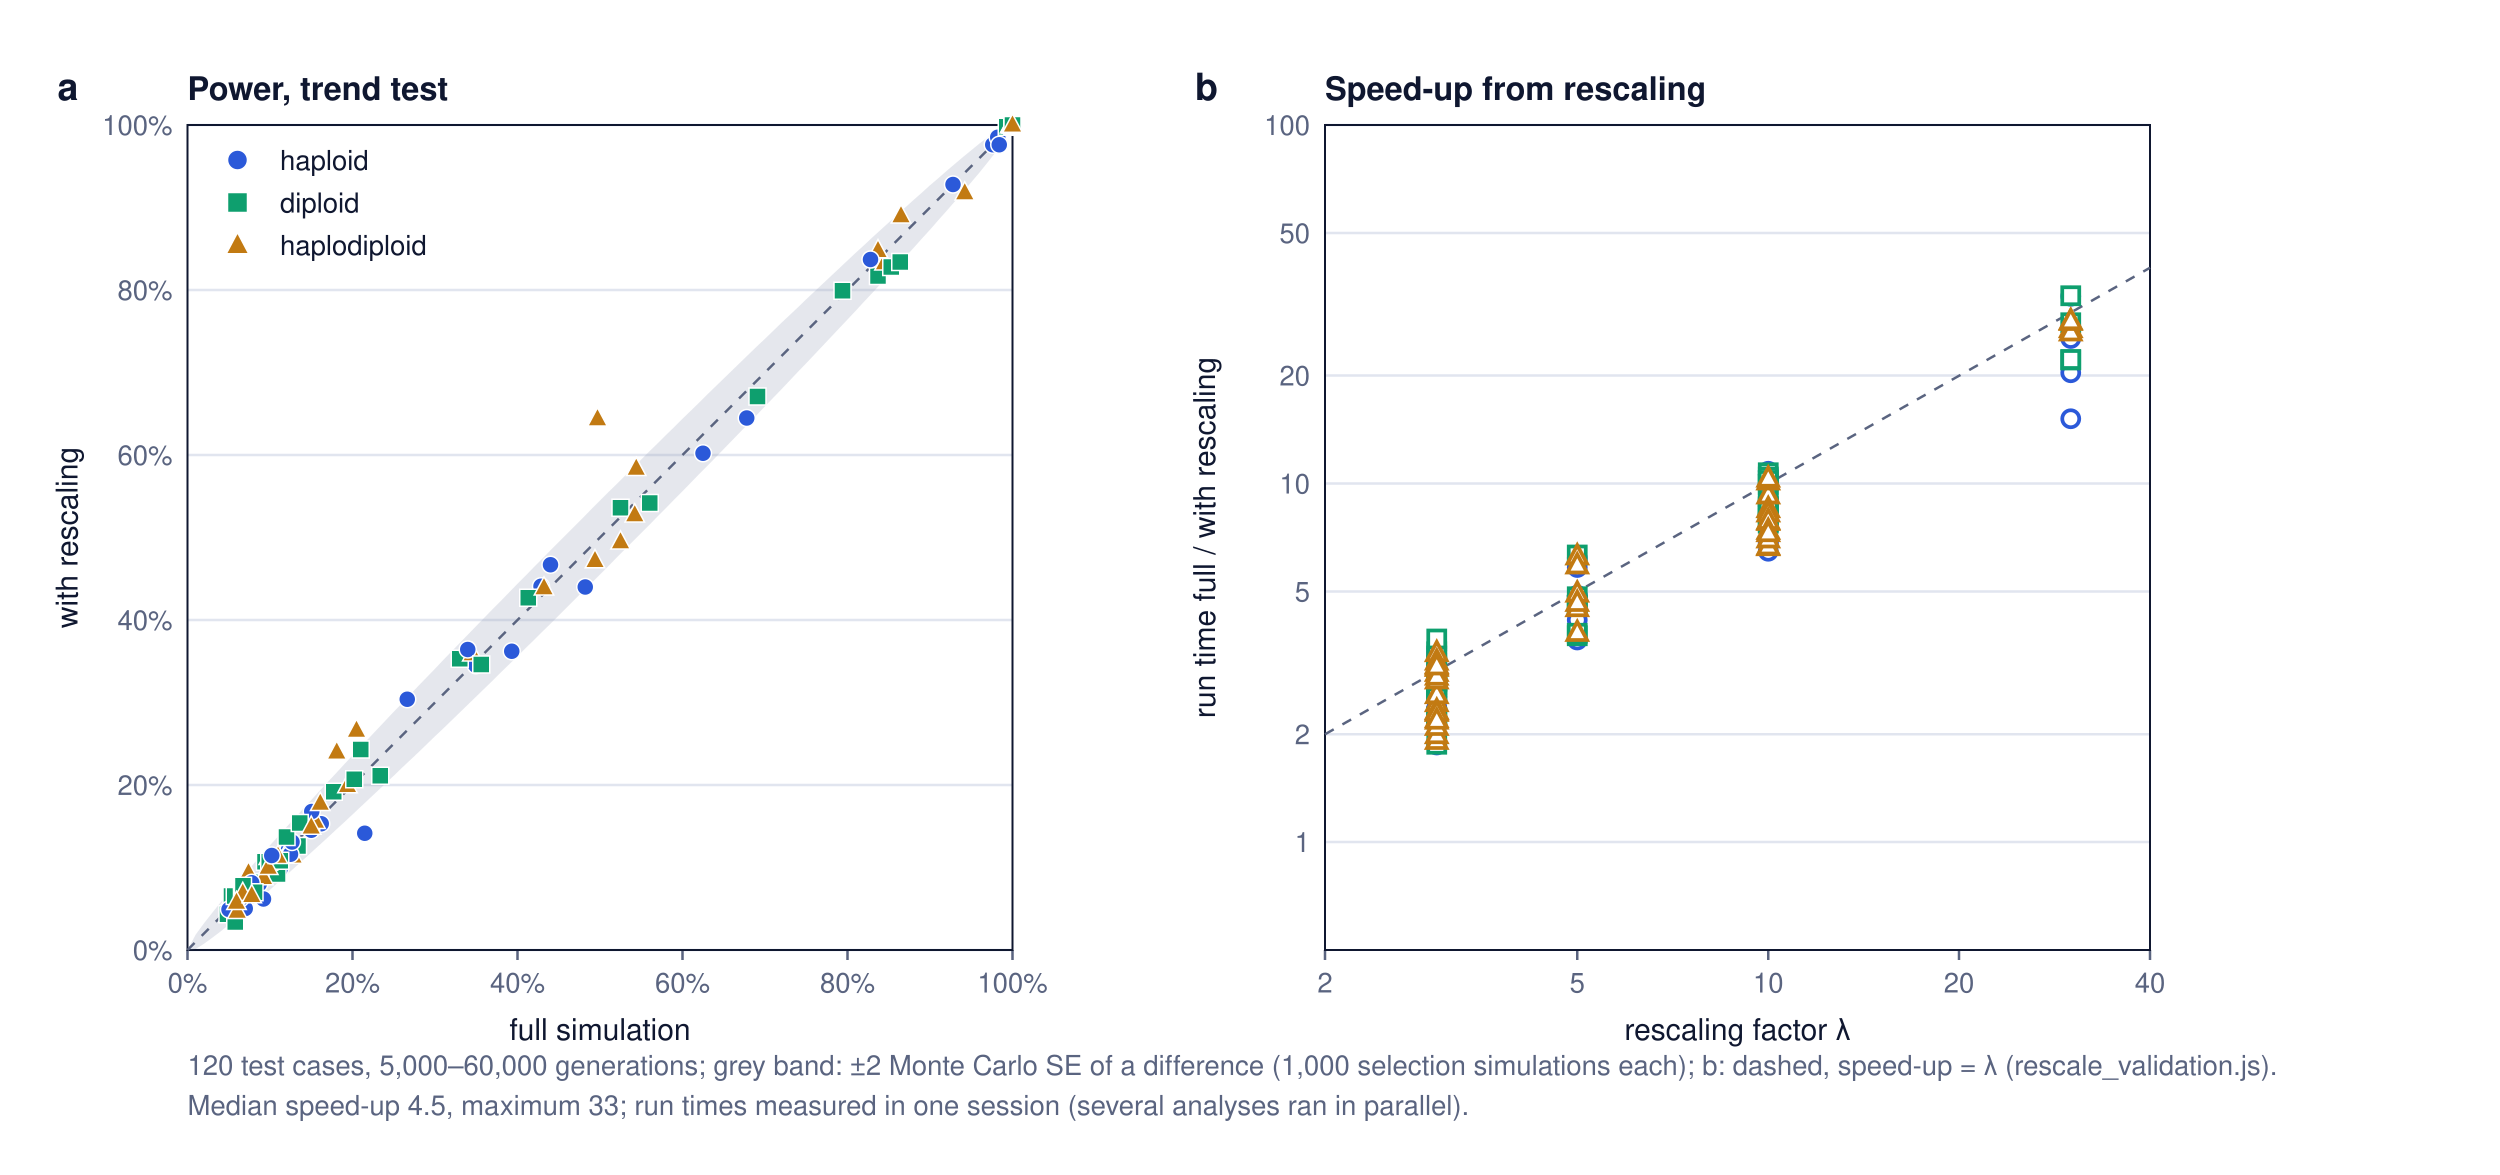
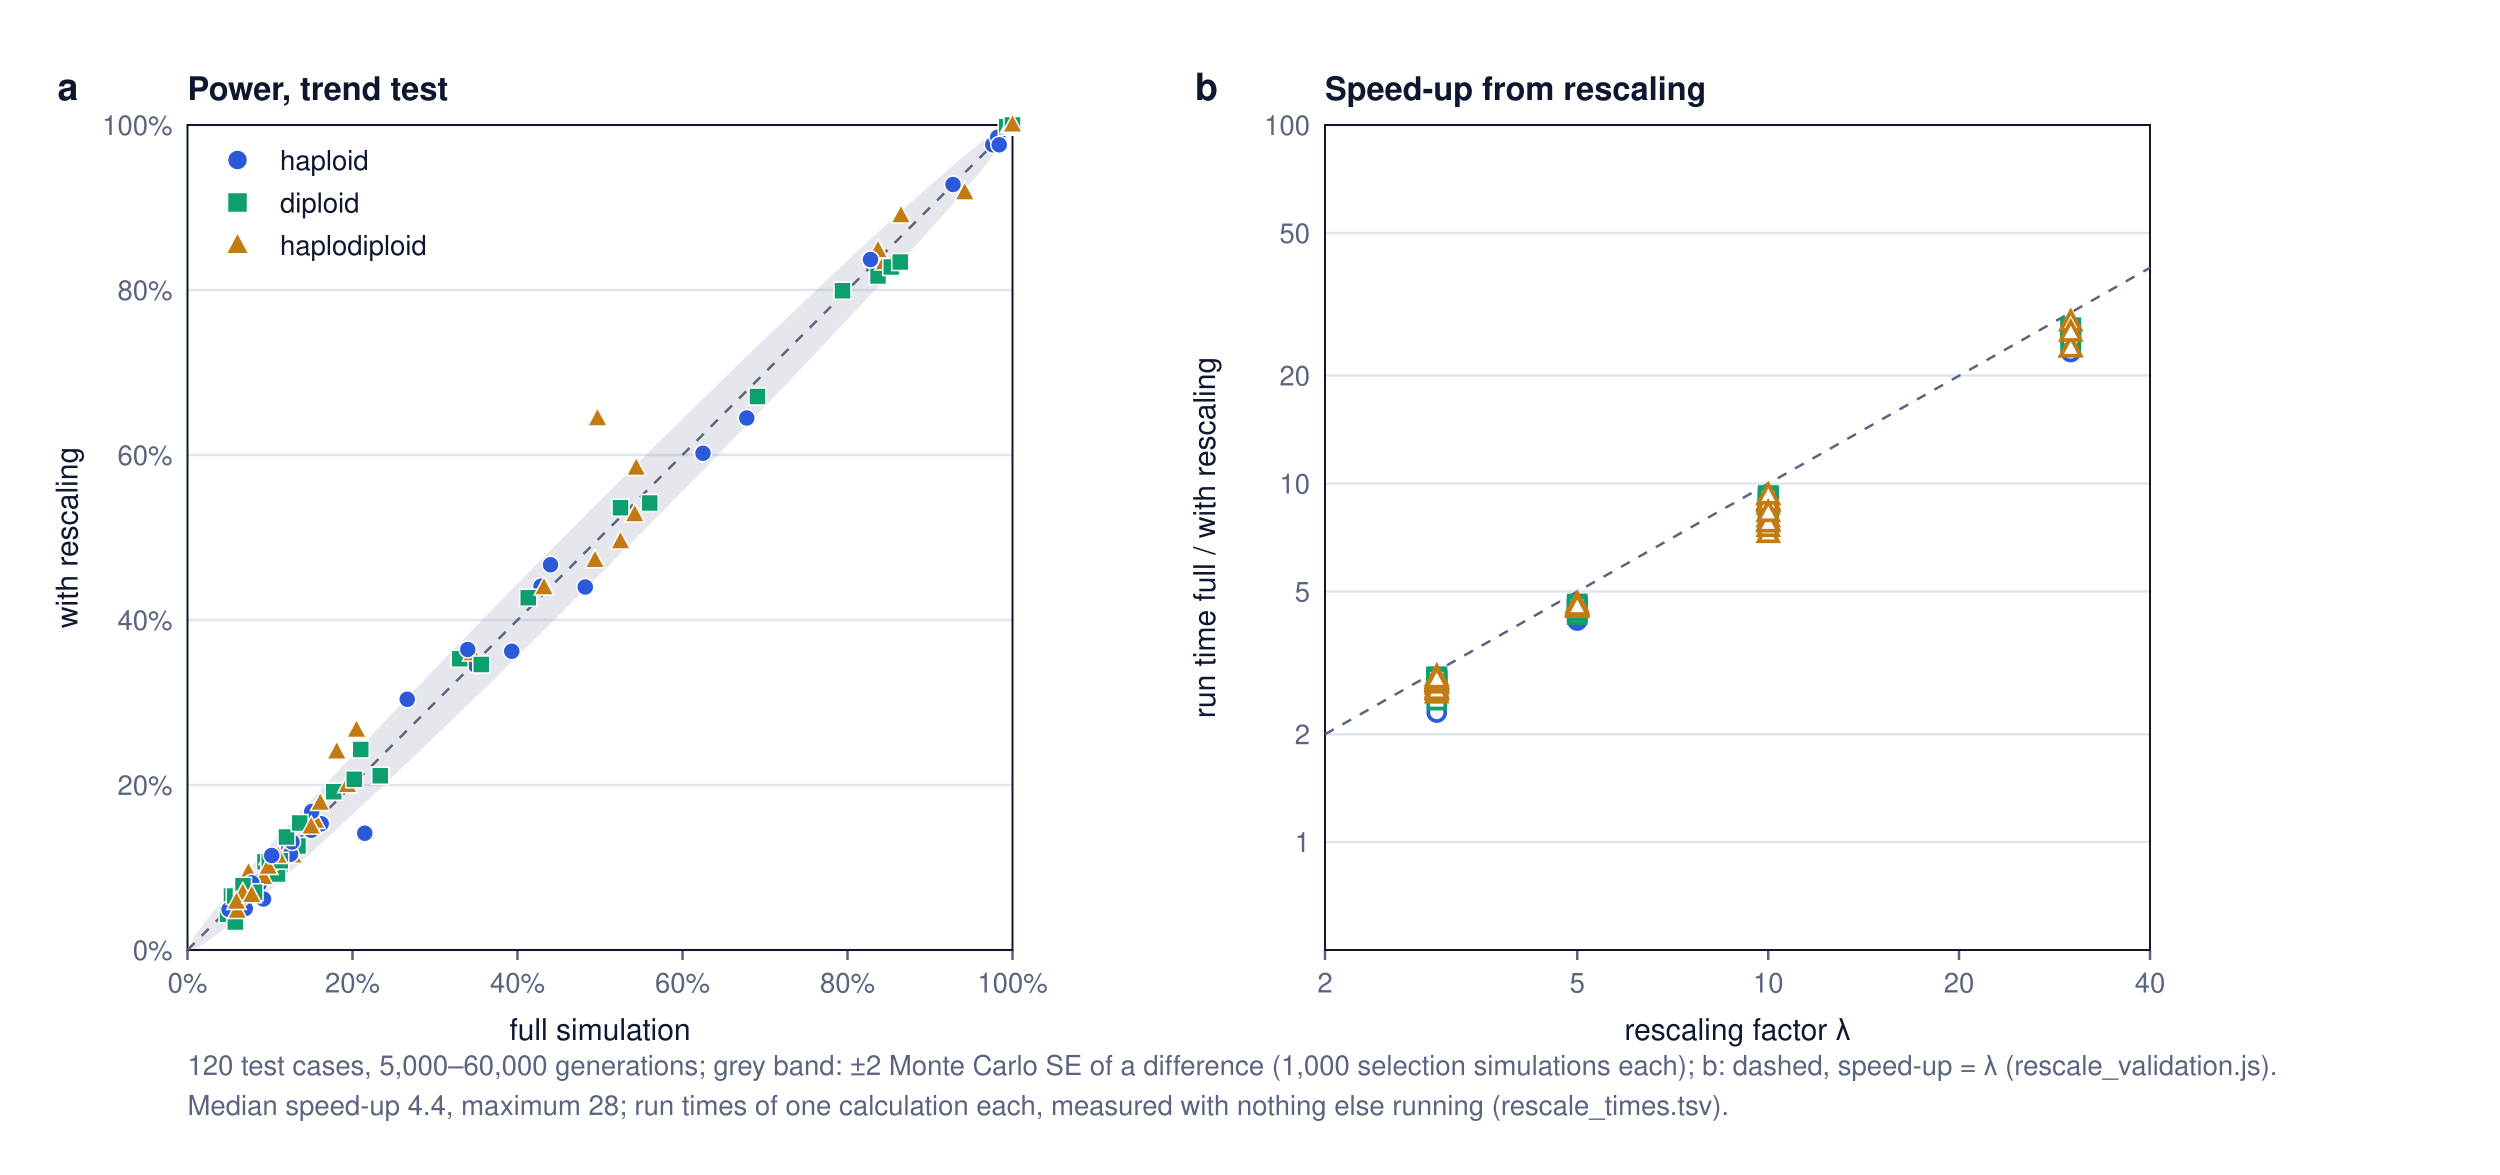
<svg xmlns="http://www.w3.org/2000/svg" width="1000" height="470" viewBox="0 0 1000 470" font-family="Helvetica,Arial,sans-serif">
  <defs>
    <g id="m0">
      <circle r="3.4" fill="#2B59D9" stroke="#fff" stroke-width="0.6" />
    </g>
    <g id="m1">
      <rect x="-3.4" y="-3.4" width="6.8" height="6.8" fill="#0E9F6E" stroke="#fff" stroke-width="0.6" />
    </g>
    <g id="m2">
      <path d="M0 -4.4L3.9 2.9H-3.9Z" fill="#C27A12" stroke="#fff" stroke-width="0.6" />
    </g>
    <g id="m3">
      <circle r="4" fill="#2B59D9" stroke="#fff" stroke-width="0.6" />
    </g>
    <g id="m4">
      <rect x="-4" y="-4" width="8" height="8" fill="#0E9F6E" stroke="#fff" stroke-width="0.6" />
    </g>
    <g id="m5">
      <path d="M0 -5L4.5 3.5H-4.5Z" fill="#C27A12" stroke="#fff" stroke-width="0.6" />
    </g>
    <g id="m6">
      <circle r="3.4" fill="#fff" stroke="#2B59D9" stroke-width="1.5" />
    </g>
    <g id="m7">
      <rect x="-3.4" y="-3.4" width="6.8" height="6.8" fill="#fff" stroke="#0E9F6E" stroke-width="1.5" />
    </g>
    <g id="m8">
      <path d="M0 -4.4L3.9 2.9H-3.9Z" fill="#fff" stroke="#C27A12" stroke-width="1.5" />
    </g>
  </defs>
  <rect width="1000" height="470" fill="#fff" />
  <text x="75.0" y="40.0" font-size="13" text-anchor="start" fill="#0F1730" font-weight="600">Power, trend test</text>
  <text x="23.0" y="40.0" font-size="15" text-anchor="start" fill="#0F1730" font-weight="700">a</text>
  <line x1="75" x2="405" y1="380.0" y2="380.0" stroke="#E1E5EF" />
  <text x="69" y="384.0" font-size="11" text-anchor="end" fill="#5A6480">0%</text>
  <line x1="75" x2="405" y1="314.0" y2="314.0" stroke="#E1E5EF" />
  <text x="69" y="318.0" font-size="11" text-anchor="end" fill="#5A6480">20%</text>
  <line x1="75" x2="405" y1="248.0" y2="248.0" stroke="#E1E5EF" />
  <text x="69" y="252.0" font-size="11" text-anchor="end" fill="#5A6480">40%</text>
  <line x1="75" x2="405" y1="182.0" y2="182.0" stroke="#E1E5EF" />
  <text x="69" y="186.0" font-size="11" text-anchor="end" fill="#5A6480">60%</text>
  <line x1="75" x2="405" y1="116.0" y2="116.0" stroke="#E1E5EF" />
  <text x="69" y="120.0" font-size="11" text-anchor="end" fill="#5A6480">80%</text>
  <line x1="75" x2="405" y1="50.0" y2="50.0" stroke="#E1E5EF" />
  <text x="69" y="54.0" font-size="11" text-anchor="end" fill="#5A6480">100%</text>
  <line x1="75.0" x2="75.0" y1="380" y2="384" stroke="#5A6480" />
  <text x="75.0" y="397" font-size="11" text-anchor="middle" fill="#5A6480">0%</text>
  <line x1="141.0" x2="141.0" y1="380" y2="384" stroke="#5A6480" />
  <text x="141.0" y="397" font-size="11" text-anchor="middle" fill="#5A6480">20%</text>
  <line x1="207.0" x2="207.0" y1="380" y2="384" stroke="#5A6480" />
  <text x="207.0" y="397" font-size="11" text-anchor="middle" fill="#5A6480">40%</text>
  <line x1="273.0" x2="273.0" y1="380" y2="384" stroke="#5A6480" />
  <text x="273.0" y="397" font-size="11" text-anchor="middle" fill="#5A6480">60%</text>
  <line x1="339.0" x2="339.0" y1="380" y2="384" stroke="#5A6480" />
  <text x="339.0" y="397" font-size="11" text-anchor="middle" fill="#5A6480">80%</text>
  <line x1="405.0" x2="405.0" y1="380" y2="384" stroke="#5A6480" />
  <text x="405.0" y="397" font-size="11" text-anchor="middle" fill="#5A6480">100%</text>
  <rect x="75" y="50" width="330" height="330" fill="none" stroke="#0F1730" stroke-width=".8" />
  <text x="240.0" y="416.0" font-size="12" text-anchor="middle" fill="#0F1730">full simulation</text>
  <text x="31.0" y="215.0" font-size="12" text-anchor="middle" fill="#0F1730" transform="rotate(-90 31.0 215.0)">with rescaling</text>
  <path d="M75.0 380.0L78.3 373.8L81.6 369.3L84.9 365.1L88.2 361.0L91.5 357.1L94.8 353.2L98.1 349.4L101.4 345.6L104.7 341.9L108.0 338.1L111.3 334.5L114.6 330.8L117.9 327.2L121.2 323.6L124.5 320.0L127.8 316.4L131.1 312.8L134.4 309.3L137.7 305.7L141.0 302.2L144.3 298.7L147.6 295.2L150.9 291.7L154.2 288.2L157.5 284.7L160.8 281.3L164.1 277.8L167.4 274.3L170.7 270.9L174.0 267.5L177.3 264.0L180.6 260.6L183.9 257.2L187.2 253.8L190.5 250.4L193.8 247.0L197.1 243.6L200.4 240.3L203.7 236.9L207.0 233.5L210.3 230.2L213.6 226.8L216.9 223.5L220.2 220.1L223.5 216.8L226.8 213.5L230.1 210.2L233.4 206.9L236.7 203.5L240.0 200.2L243.3 196.9L246.6 193.7L249.9 190.4L253.2 187.1L256.5 183.8L259.8 180.5L263.1 177.3L266.4 174.0L269.7 170.8L273.0 167.5L276.3 164.3L279.6 161.1L282.9 157.8L286.2 154.6L289.5 151.4L292.8 148.2L296.1 145.0L299.4 141.8L302.7 138.6L306.0 135.5L309.3 132.3L312.6 129.1L315.9 126.0L319.2 122.9L322.5 119.7L325.8 116.6L329.1 113.5L332.4 110.4L335.7 107.3L339.0 104.2L342.3 101.1L345.6 98.1L348.9 95.0L352.2 92.0L355.5 89.0L358.8 86.0L362.1 83.0L365.4 80.0L368.7 77.1L372.0 74.1L375.3 71.3L378.6 68.4L381.9 65.6L385.2 62.8L388.5 60.1L391.8 57.4L395.1 54.9L398.4 52.5L401.7 50.4L405.0 50.0L405.0 50.0L401.7 56.2L398.4 60.7L395.1 64.9L391.8 69.0L388.5 72.9L385.2 76.8L381.9 80.6L378.6 84.4L375.3 88.1L372.0 91.9L368.7 95.5L365.4 99.2L362.1 102.8L358.8 106.4L355.5 110.0L352.2 113.6L348.9 117.2L345.6 120.7L342.3 124.3L339.0 127.8L335.7 131.3L332.4 134.8L329.1 138.3L325.8 141.8L322.5 145.3L319.2 148.7L315.9 152.2L312.6 155.7L309.3 159.1L306.0 162.5L302.7 166.0L299.4 169.4L296.1 172.8L292.8 176.2L289.5 179.6L286.2 183.0L282.9 186.4L279.6 189.7L276.3 193.1L273.0 196.5L269.7 199.8L266.4 203.2L263.1 206.5L259.8 209.9L256.5 213.2L253.2 216.5L249.9 219.8L246.6 223.1L243.3 226.5L240.0 229.8L236.7 233.1L233.4 236.3L230.1 239.6L226.8 242.9L223.5 246.2L220.2 249.5L216.9 252.7L213.6 256.0L210.3 259.2L207.0 262.5L203.7 265.7L200.4 268.9L197.1 272.2L193.8 275.4L190.5 278.6L187.2 281.8L183.9 285.0L180.6 288.2L177.3 291.4L174.0 294.5L170.7 297.7L167.4 300.9L164.1 304.0L160.8 307.1L157.5 310.3L154.2 313.4L150.9 316.5L147.6 319.6L144.3 322.7L141.0 325.8L137.7 328.9L134.4 331.9L131.1 335.0L127.8 338.0L124.5 341.0L121.2 344.0L117.9 347.0L114.6 350.0L111.3 352.9L108.0 355.9L104.7 358.7L101.4 361.6L98.1 364.4L94.8 367.2L91.5 369.9L88.2 372.6L84.9 375.1L81.6 377.5L78.3 379.6L75.0 380.0Z" fill="#9AA3B8" fill-opacity="0.25" />
  <path d="M75.0 380.0L405.0 50.0" fill="none" stroke="#5A6480" stroke-width="1" stroke-dasharray="4 4" stroke-opacity="1" />
  <use href="#m0" x="91.3" y="363.7" />
  <use href="#m0" x="94.5" y="361.9" />
  <use href="#m0" x="93.1" y="363.4" />
  <use href="#m0" x="103.0" y="352.8" />
  <use href="#m0" x="101.7" y="356.9" />
  <use href="#m0" x="128.5" y="329.5" />
  <use href="#m0" x="95.2" y="361.2" />
  <use href="#m0" x="112.0" y="347.7" />
  <use href="#m0" x="115.4" y="339.9" />
  <use href="#m0" x="204.7" y="260.5" />
  <use href="#m0" x="190.3" y="266.1" />
  <use href="#m0" x="397.1" y="57.9" />
  <use href="#m0" x="103.7" y="353.6" />
  <use href="#m0" x="124.5" y="332.1" />
  <use href="#m0" x="216.4" y="234.5" />
  <use href="#m0" x="381.2" y="73.8" />
  <use href="#m0" x="399.1" y="54.9" />
  <use href="#m0" x="405.0" y="50.0" />
  <use href="#m1" x="91.0" y="365.7" />
  <use href="#m1" x="95.5" y="362.5" />
  <use href="#m1" x="96.8" y="361.5" />
  <use href="#m1" x="106.0" y="344.7" />
  <use href="#m1" x="109.0" y="343.4" />
  <use href="#m1" x="211.3" y="239.1" />
  <use href="#m1" x="94.1" y="368.8" />
  <use href="#m1" x="100.1" y="352.9" />
  <use href="#m1" x="119.2" y="338.4" />
  <use href="#m1" x="183.9" y="263.5" />
  <use href="#m1" x="248.2" y="203.1" />
  <use href="#m1" x="403.7" y="50.7" />
  <use href="#m1" x="92.6" y="358.4" />
  <use href="#m1" x="111.0" y="349.6" />
  <use href="#m1" x="152.1" y="310.3" />
  <use href="#m1" x="303.0" y="158.6" />
  <use href="#m1" x="402.7" y="50.7" />
  <use href="#m1" x="405.0" y="50.0" />
  <use href="#m2" x="94.6" y="359.9" />
  <use href="#m2" x="98.1" y="356.9" />
  <use href="#m2" x="93.0" y="360.9" />
  <use href="#m2" x="117.2" y="342.4" />
  <use href="#m2" x="107.5" y="342.9" />
  <use href="#m2" x="248.2" y="216.7" />
  <use href="#m2" x="97.4" y="361.9" />
  <use href="#m2" x="105.4" y="351.0" />
  <use href="#m2" x="126.2" y="328.5" />
  <use href="#m2" x="217.6" y="235.1" />
  <use href="#m2" x="253.9" y="205.9" />
  <use href="#m2" x="404.0" y="50.3" />
  <use href="#m2" x="99.4" y="349.1" />
  <use href="#m2" x="114.9" y="340.7" />
  <use href="#m2" x="188.9" y="261.5" />
  <use href="#m2" x="360.4" y="86.3" />
  <use href="#m2" x="404.3" y="50.0" />
  <use href="#m2" x="405.0" y="50.0" />
  <use href="#m0" x="91.6" y="363.8" />
  <use href="#m0" x="98.1" y="363.4" />
  <use href="#m0" x="96.2" y="359.4" />
  <use href="#m0" x="105.4" y="359.6" />
  <use href="#m0" x="100.7" y="353.1" />
  <use href="#m0" x="145.9" y="333.3" />
  <use href="#m0" x="94.7" y="359.9" />
  <use href="#m0" x="116.2" y="341.7" />
  <use href="#m0" x="116.8" y="336.8" />
  <use href="#m0" x="234.1" y="234.8" />
  <use href="#m0" x="187.1" y="259.8" />
  <use href="#m0" x="298.7" y="167.2" />
  <use href="#m0" x="124.7" y="324.6" />
  <use href="#m0" x="220.2" y="225.9" />
  <use href="#m0" x="281.2" y="181.3" />
  <use href="#m0" x="405.0" y="50.0" />
  <use href="#m0" x="399.7" y="57.9" />
  <use href="#m0" x="405.0" y="50.0" />
  <use href="#m1" x="93.9" y="358.4" />
  <use href="#m1" x="96.8" y="355.2" />
  <use href="#m1" x="101.8" y="356.9" />
  <use href="#m1" x="107.7" y="344.7" />
  <use href="#m1" x="112.1" y="344.3" />
  <use href="#m1" x="144.3" y="299.8" />
  <use href="#m1" x="97.2" y="354.3" />
  <use href="#m1" x="114.6" y="334.8" />
  <use href="#m1" x="133.5" y="316.7" />
  <use href="#m1" x="337.0" y="116.3" />
  <use href="#m1" x="259.9" y="201.2" />
  <use href="#m1" x="405.0" y="50.0" />
  <use href="#m1" x="119.9" y="329.2" />
  <use href="#m1" x="192.5" y="265.8" />
  <use href="#m1" x="351.2" y="110.4" />
  <use href="#m1" x="405.0" y="50.0" />
  <use href="#m1" x="405.0" y="50.3" />
  <use href="#m1" x="405.0" y="50.0" />
  <use href="#m2" x="94.9" y="364.5" />
  <use href="#m2" x="97.1" y="357.3" />
  <use href="#m2" x="94.6" y="360.9" />
  <use href="#m2" x="107.3" y="346.9" />
  <use href="#m2" x="111.2" y="342.5" />
  <use href="#m2" x="142.6" y="292.1" />
  <use href="#m2" x="100.7" y="358.2" />
  <use href="#m2" x="124.5" y="330.8" />
  <use href="#m2" x="139.0" y="314.2" />
  <use href="#m2" x="353.8" y="105.1" />
  <use href="#m2" x="254.5" y="187.3" />
  <use href="#m2" x="405.0" y="50.3" />
  <use href="#m2" x="128.1" y="321.3" />
  <use href="#m2" x="238.0" y="224.2" />
  <use href="#m2" x="351.2" y="100.2" />
  <use href="#m2" x="405.0" y="50.0" />
  <use href="#m2" x="404.7" y="50.3" />
  <use href="#m2" x="405.0" y="50.0" />
  <use href="#m0" x="108.7" y="342.2" />
  <use href="#m0" x="162.9" y="279.7" />
  <use href="#m0" x="348.2" y="103.8" />
  <use href="#m0" x="405.0" y="50.0" />
  <use href="#m1" x="141.7" y="311.7" />
  <use href="#m1" x="356.5" y="106.8" />
  <use href="#m1" x="360.1" y="104.8" />
  <use href="#m1" x="405.0" y="50.0" />
  <use href="#m2" x="134.7" y="300.8" />
  <use href="#m2" x="239.0" y="167.5" />
  <use href="#m2" x="385.9" y="77.1" />
  <use href="#m2" x="405.0" y="50.0" />
  <use href="#m3" x="95.0" y="64.0" />
  <text x="112.0" y="68.0" font-size="11" text-anchor="start" fill="#0F1730">haploid</text>
  <use href="#m4" x="95.0" y="81.0" />
  <text x="112.0" y="85.0" font-size="11" text-anchor="start" fill="#0F1730">diploid</text>
  <use href="#m5" x="95.0" y="98.0" />
  <text x="112.0" y="102.0" font-size="11" text-anchor="start" fill="#0F1730">haplodiploid</text>
  <text x="530.0" y="40.0" font-size="13" text-anchor="start" fill="#0F1730" font-weight="600">Speed-up from rescaling</text>
  <text x="478.0" y="40.0" font-size="15" text-anchor="start" fill="#0F1730" font-weight="700">b</text>
  <line x1="530" x2="860" y1="336.8" y2="336.8" stroke="#E1E5EF" />
  <text x="524" y="340.8" font-size="11" text-anchor="end" fill="#5A6480">1</text>
  <line x1="530" x2="860" y1="293.7" y2="293.7" stroke="#E1E5EF" />
  <text x="524" y="297.7" font-size="11" text-anchor="end" fill="#5A6480">2</text>
  <line x1="530" x2="860" y1="236.6" y2="236.6" stroke="#E1E5EF" />
  <text x="524" y="240.6" font-size="11" text-anchor="end" fill="#5A6480">5</text>
  <line x1="530" x2="860" y1="193.4" y2="193.4" stroke="#E1E5EF" />
  <text x="524" y="197.4" font-size="11" text-anchor="end" fill="#5A6480">10</text>
  <line x1="530" x2="860" y1="150.2" y2="150.2" stroke="#E1E5EF" />
  <text x="524" y="154.2" font-size="11" text-anchor="end" fill="#5A6480">20</text>
  <line x1="530" x2="860" y1="93.2" y2="93.2" stroke="#E1E5EF" />
  <text x="524" y="97.2" font-size="11" text-anchor="end" fill="#5A6480">50</text>
  <line x1="530" x2="860" y1="50.0" y2="50.0" stroke="#E1E5EF" />
  <text x="524" y="54.0" font-size="11" text-anchor="end" fill="#5A6480">100</text>
  <line x1="530.0" x2="530.0" y1="380" y2="384" stroke="#5A6480" />
  <text x="530.0" y="397" font-size="11" text-anchor="middle" fill="#5A6480">2</text>
  <line x1="630.9" x2="630.9" y1="380" y2="384" stroke="#5A6480" />
  <text x="630.9" y="397" font-size="11" text-anchor="middle" fill="#5A6480">5</text>
  <line x1="707.3" x2="707.3" y1="380" y2="384" stroke="#5A6480" />
  <text x="707.3" y="397" font-size="11" text-anchor="middle" fill="#5A6480">10</text>
  <line x1="783.6" x2="783.6" y1="380" y2="384" stroke="#5A6480" />
  <text x="783.6" y="397" font-size="11" text-anchor="middle" fill="#5A6480">20</text>
  <line x1="860.0" x2="860.0" y1="380" y2="384" stroke="#5A6480" />
  <text x="860.0" y="397" font-size="11" text-anchor="middle" fill="#5A6480">40</text>
  <rect x="530" y="50" width="330" height="330" fill="none" stroke="#0F1730" stroke-width=".8" />
  <text x="695.0" y="416.0" font-size="12" text-anchor="middle" fill="#0F1730">rescaling factor λ</text>
  <text x="486.0" y="215.0" font-size="12" text-anchor="middle" fill="#0F1730" transform="rotate(-90 486.0 215.0)">run time full / with rescaling</text>
  <path d="M530.0 293.7L860.0 107.1" fill="none" stroke="#5A6480" stroke-width="1" stroke-dasharray="4 4" stroke-opacity="1" />
-   <use href="#m6" x="574.7" y="283.7" />
-   <use href="#m6" x="574.7" y="261.6" />
-   <use href="#m6" x="574.7" y="263.0" />
-   <use href="#m6" x="574.7" y="298.0" />
-   <use href="#m6" x="574.7" y="273.7" />
+   <use href="#m6" x="574.7" y="285.0" />
+   <use href="#m6" x="574.7" y="277.1" />
+   <use href="#m6" x="574.7" y="277.8" />
+   <use href="#m6" x="574.7" y="278.5" />
+   <use href="#m6" x="574.7" y="277.3" />
+   <use href="#m6" x="574.7" y="278.5" />
+   <use href="#m6" x="574.7" y="273.1" />
+   <use href="#m6" x="574.7" y="277.8" />
+   <use href="#m6" x="574.7" y="279.5" />
+   <use href="#m6" x="574.7" y="275.0" />
+   <use href="#m6" x="574.7" y="280.0" />
+   <use href="#m6" x="574.7" y="276.8" />
  <use href="#m6" x="574.7" y="276.1" />
-   <use href="#m6" x="574.7" y="275.6" />
-   <use href="#m6" x="574.7" y="283.2" />
-   <use href="#m6" x="574.7" y="289.7" />
-   <use href="#m6" x="574.7" y="283.4" />
-   <use href="#m6" x="574.7" y="273.1" />
-   <use href="#m6" x="574.7" y="278.7" />
-   <use href="#m6" x="574.7" y="278.8" />
-   <use href="#m6" x="574.7" y="280.2" />
-   <use href="#m6" x="574.7" y="260.2" />
-   <use href="#m6" x="574.7" y="273.4" />
-   <use href="#m6" x="574.7" y="265.4" />
-   <use href="#m6" x="574.7" y="274.0" />
-   <use href="#m7" x="574.7" y="287.6" />
-   <use href="#m7" x="574.7" y="262.4" />
-   <use href="#m7" x="574.7" y="286.8" />
+   <use href="#m6" x="574.7" y="274.3" />
+   <use href="#m6" x="574.7" y="276.8" />
+   <use href="#m6" x="574.7" y="274.5" />
+   <use href="#m6" x="574.7" y="275.7" />
+   <use href="#m6" x="574.7" y="275.9" />
+   <use href="#m7" x="574.7" y="280.0" />
+   <use href="#m7" x="574.7" y="274.5" />
  <use href="#m7" x="574.7" y="276.6" />
-   <use href="#m7" x="574.7" y="297.7" />
-   <use href="#m7" x="574.7" y="269.9" />
-   <use href="#m7" x="574.7" y="270.6" />
-   <use href="#m7" x="574.7" y="272.6" />
+   <use href="#m7" x="574.7" y="277.1" />
+   <use href="#m7" x="574.7" y="276.1" />
+   <use href="#m7" x="574.7" y="276.1" />
+   <use href="#m7" x="574.7" y="272.7" />
+   <use href="#m7" x="574.7" y="272.3" />
+   <use href="#m7" x="574.7" y="274.5" />
+   <use href="#m7" x="574.7" y="272.0" />
+   <use href="#m7" x="574.7" y="274.3" />
+   <use href="#m7" x="574.7" y="270.9" />
+   <use href="#m7" x="574.7" y="272.3" />
+   <use href="#m7" x="574.7" y="272.5" />
+   <use href="#m7" x="574.7" y="270.7" />
+   <use href="#m7" x="574.7" y="272.5" />
  <use href="#m7" x="574.7" y="271.6" />
-   <use href="#m7" x="574.7" y="286.9" />
-   <use href="#m7" x="574.7" y="276.7" />
-   <use href="#m7" x="574.7" y="260.7" />
-   <use href="#m7" x="574.7" y="274.0" />
-   <use href="#m7" x="574.7" y="277.2" />
-   <use href="#m7" x="574.7" y="255.6" />
-   <use href="#m7" x="574.7" y="276.0" />
-   <use href="#m7" x="574.7" y="272.4" />
-   <use href="#m7" x="574.7" y="266.3" />
-   <use href="#m8" x="574.7" y="287.6" />
-   <use href="#m8" x="574.7" y="281.2" />
-   <use href="#m8" x="574.7" y="296.3" />
-   <use href="#m8" x="574.7" y="284.6" />
-   <use href="#m8" x="574.7" y="261.2" />
-   <use href="#m8" x="574.7" y="278.0" />
-   <use href="#m8" x="574.7" y="267.1" />
-   <use href="#m8" x="574.7" y="269.1" />
-   <use href="#m8" x="574.7" y="294.0" />
-   <use href="#m8" x="574.7" y="272.1" />
-   <use href="#m8" x="574.7" y="284.3" />
-   <use href="#m8" x="574.7" y="270.6" />
-   <use href="#m8" x="574.7" y="285.1" />
-   <use href="#m8" x="574.7" y="264.6" />
-   <use href="#m8" x="574.7" y="290.7" />
-   <use href="#m8" x="574.7" y="288.2" />
-   <use href="#m8" x="574.7" y="266.0" />
-   <use href="#m8" x="574.7" y="266.5" />
-   <use href="#m6" x="630.9" y="256.0" />
-   <use href="#m6" x="630.9" y="238.5" />
-   <use href="#m6" x="630.9" y="223.2" />
-   <use href="#m6" x="630.9" y="238.1" />
-   <use href="#m6" x="630.9" y="248.0" />
-   <use href="#m6" x="630.9" y="227.0" />
-   <use href="#m6" x="707.3" y="206.9" />
-   <use href="#m6" x="707.3" y="202.5" />
-   <use href="#m6" x="707.3" y="202.1" />
-   <use href="#m6" x="707.3" y="217.0" />
-   <use href="#m6" x="707.3" y="188.5" />
-   <use href="#m6" x="707.3" y="201.1" />
-   <use href="#m6" x="707.3" y="189.8" />
-   <use href="#m6" x="707.3" y="217.4" />
+   <use href="#m7" x="574.7" y="271.4" />
+   <use href="#m8" x="574.7" y="274.3" />
+   <use href="#m8" x="574.7" y="276.1" />
+   <use href="#m8" x="574.7" y="275.4" />
+   <use href="#m8" x="574.7" y="277.8" />
+   <use href="#m8" x="574.7" y="272.7" />
+   <use href="#m8" x="574.7" y="276.4" />
+   <use href="#m8" x="574.7" y="276.6" />
+   <use href="#m8" x="574.7" y="271.4" />
+   <use href="#m8" x="574.7" y="276.4" />
+   <use href="#m8" x="574.7" y="273.4" />
+   <use href="#m8" x="574.7" y="273.8" />
+   <use href="#m8" x="574.7" y="273.4" />
+   <use href="#m8" x="574.7" y="272.5" />
+   <use href="#m8" x="574.7" y="270.7" />
+   <use href="#m8" x="574.7" y="272.0" />
+   <use href="#m8" x="574.7" y="272.0" />
+   <use href="#m8" x="574.7" y="273.1" />
+   <use href="#m8" x="574.7" y="271.8" />
+   <use href="#m6" x="630.9" y="248.2" />
+   <use href="#m6" x="630.9" y="244.1" />
+   <use href="#m6" x="630.9" y="246.6" />
+   <use href="#m6" x="630.9" y="246.7" />
+   <use href="#m6" x="630.9" y="242.9" />
+   <use href="#m6" x="630.9" y="245.4" />
+   <use href="#m6" x="707.3" y="210.7" />
+   <use href="#m6" x="707.3" y="207.9" />
+   <use href="#m6" x="707.3" y="209.1" />
+   <use href="#m6" x="707.3" y="206.7" />
  <use href="#m6" x="707.3" y="208.4" />
-   <use href="#m6" x="707.3" y="202.8" />
-   <use href="#m6" x="707.3" y="220.5" />
-   <use href="#m6" x="707.3" y="215.8" />
-   <use href="#m7" x="630.9" y="242.2" />
-   <use href="#m7" x="630.9" y="222.0" />
-   <use href="#m7" x="630.9" y="254.3" />
-   <use href="#m7" x="630.9" y="238.7" />
-   <use href="#m7" x="630.9" y="253.3" />
-   <use href="#m7" x="630.9" y="242.2" />
-   <use href="#m7" x="707.3" y="202.9" />
-   <use href="#m7" x="707.3" y="189.1" />
-   <use href="#m7" x="707.3" y="202.4" />
-   <use href="#m7" x="707.3" y="190.8" />
-   <use href="#m7" x="707.3" y="205.0" />
-   <use href="#m7" x="707.3" y="209.3" />
-   <use href="#m7" x="707.3" y="203.5" />
-   <use href="#m7" x="707.3" y="197.6" />
-   <use href="#m7" x="707.3" y="208.8" />
-   <use href="#m7" x="707.3" y="193.8" />
-   <use href="#m7" x="707.3" y="192.2" />
-   <use href="#m7" x="707.3" y="207.4" />
-   <use href="#m8" x="630.9" y="222.5" />
-   <use href="#m8" x="630.9" y="237.4" />
-   <use href="#m8" x="630.9" y="226.1" />
-   <use href="#m8" x="630.9" y="243.2" />
-   <use href="#m8" x="630.9" y="241.1" />
-   <use href="#m8" x="630.9" y="253.1" />
-   <use href="#m8" x="707.3" y="198.1" />
-   <use href="#m8" x="707.3" y="192.5" />
-   <use href="#m8" x="707.3" y="203.6" />
-   <use href="#m8" x="707.3" y="218.8" />
+   <use href="#m6" x="707.3" y="210.3" />
+   <use href="#m6" x="707.3" y="207.3" />
+   <use href="#m6" x="707.3" y="202.4" />
+   <use href="#m6" x="707.3" y="206.2" />
+   <use href="#m6" x="707.3" y="203.4" />
+   <use href="#m6" x="707.3" y="207.7" />
+   <use href="#m6" x="707.3" y="204.4" />
+   <use href="#m7" x="630.9" y="245.8" />
+   <use href="#m7" x="630.9" y="243.0" />
+   <use href="#m7" x="630.9" y="241.6" />
+   <use href="#m7" x="630.9" y="243.1" />
+   <use href="#m7" x="630.9" y="242.5" />
+   <use href="#m7" x="630.9" y="244.4" />
+   <use href="#m7" x="707.3" y="206.2" />
+   <use href="#m7" x="707.3" y="202.1" />
+   <use href="#m7" x="707.3" y="204.9" />
+   <use href="#m7" x="707.3" y="200.5" />
+   <use href="#m7" x="707.3" y="205.6" />
+   <use href="#m7" x="707.3" y="201.0" />
+   <use href="#m7" x="707.3" y="198.6" />
+   <use href="#m7" x="707.3" y="198.4" />
+   <use href="#m7" x="707.3" y="201.4" />
+   <use href="#m7" x="707.3" y="198.3" />
+   <use href="#m7" x="707.3" y="201.4" />
+   <use href="#m7" x="707.3" y="199.2" />
+   <use href="#m8" x="630.9" y="243.6" />
+   <use href="#m8" x="630.9" y="242.5" />
+   <use href="#m8" x="630.9" y="243.0" />
+   <use href="#m8" x="630.9" y="243.1" />
+   <use href="#m8" x="630.9" y="241.6" />
+   <use href="#m8" x="630.9" y="242.7" />
+   <use href="#m8" x="707.3" y="207.3" />
+   <use href="#m8" x="707.3" y="201.0" />
  <use href="#m8" x="707.3" y="208.7" />
-   <use href="#m8" x="707.3" y="218.5" />
-   <use href="#m8" x="707.3" y="215.7" />
-   <use href="#m8" x="707.3" y="205.3" />
-   <use href="#m8" x="707.3" y="208.3" />
-   <use href="#m8" x="707.3" y="191.4" />
-   <use href="#m8" x="707.3" y="212.3" />
-   <use href="#m8" x="707.3" y="213.2" />
-   <use href="#m6" x="828.3" y="167.5" />
-   <use href="#m6" x="828.3" y="135.4" />
-   <use href="#m6" x="828.3" y="149.1" />
-   <use href="#m6" x="828.3" y="118.5" />
-   <use href="#m7" x="828.3" y="129.1" />
-   <use href="#m7" x="828.3" y="118.3" />
-   <use href="#m7" x="828.3" y="144.0" />
-   <use href="#m7" x="828.3" y="143.8" />
-   <use href="#m8" x="828.3" y="131.6" />
-   <use href="#m8" x="828.3" y="132.9" />
-   <use href="#m8" x="828.3" y="128.7" />
-   <use href="#m8" x="828.3" y="128.4" />
+   <use href="#m8" x="707.3" y="200.3" />
+   <use href="#m8" x="707.3" y="213.6" />
+   <use href="#m8" x="707.3" y="211.2" />
+   <use href="#m8" x="707.3" y="202.2" />
+   <use href="#m8" x="707.3" y="198.5" />
+   <use href="#m8" x="707.3" y="201.0" />
+   <use href="#m8" x="707.3" y="198.2" />
+   <use href="#m8" x="707.3" y="209.4" />
+   <use href="#m8" x="707.3" y="205.2" />
+   <use href="#m6" x="828.3" y="140.8" />
+   <use href="#m6" x="828.3" y="135.7" />
+   <use href="#m6" x="828.3" y="132.7" />
+   <use href="#m6" x="828.3" y="132.8" />
+   <use href="#m7" x="828.3" y="136.5" />
+   <use href="#m7" x="828.3" y="134.7" />
+   <use href="#m7" x="828.3" y="131.3" />
+   <use href="#m7" x="828.3" y="131.1" />
+   <use href="#m8" x="828.3" y="139.2" />
+   <use href="#m8" x="828.3" y="139.4" />
+   <use href="#m8" x="828.3" y="129.0" />
+   <use href="#m8" x="828.3" y="133.1" />
  <text x="75.0" y="430.0" font-size="11" text-anchor="start" fill="#5A6480">120 test cases, 5,000–60,000 generations; grey band: ±2 Monte Carlo SE of a difference (1,000 selection simulations each); b: dashed, speed-up = λ (rescale_validation.js).</text>
-   <text x="75.0" y="446.0" font-size="11" text-anchor="start" fill="#5A6480">Median speed-up 4.5, maximum 33; run times measured in one session (several analyses ran in parallel).</text>
+   <text x="75.0" y="446.0" font-size="11" text-anchor="start" fill="#5A6480">Median speed-up 4.4, maximum 28; run times of one calculation each, measured with nothing else running (rescale_times.tsv).</text>
</svg>
